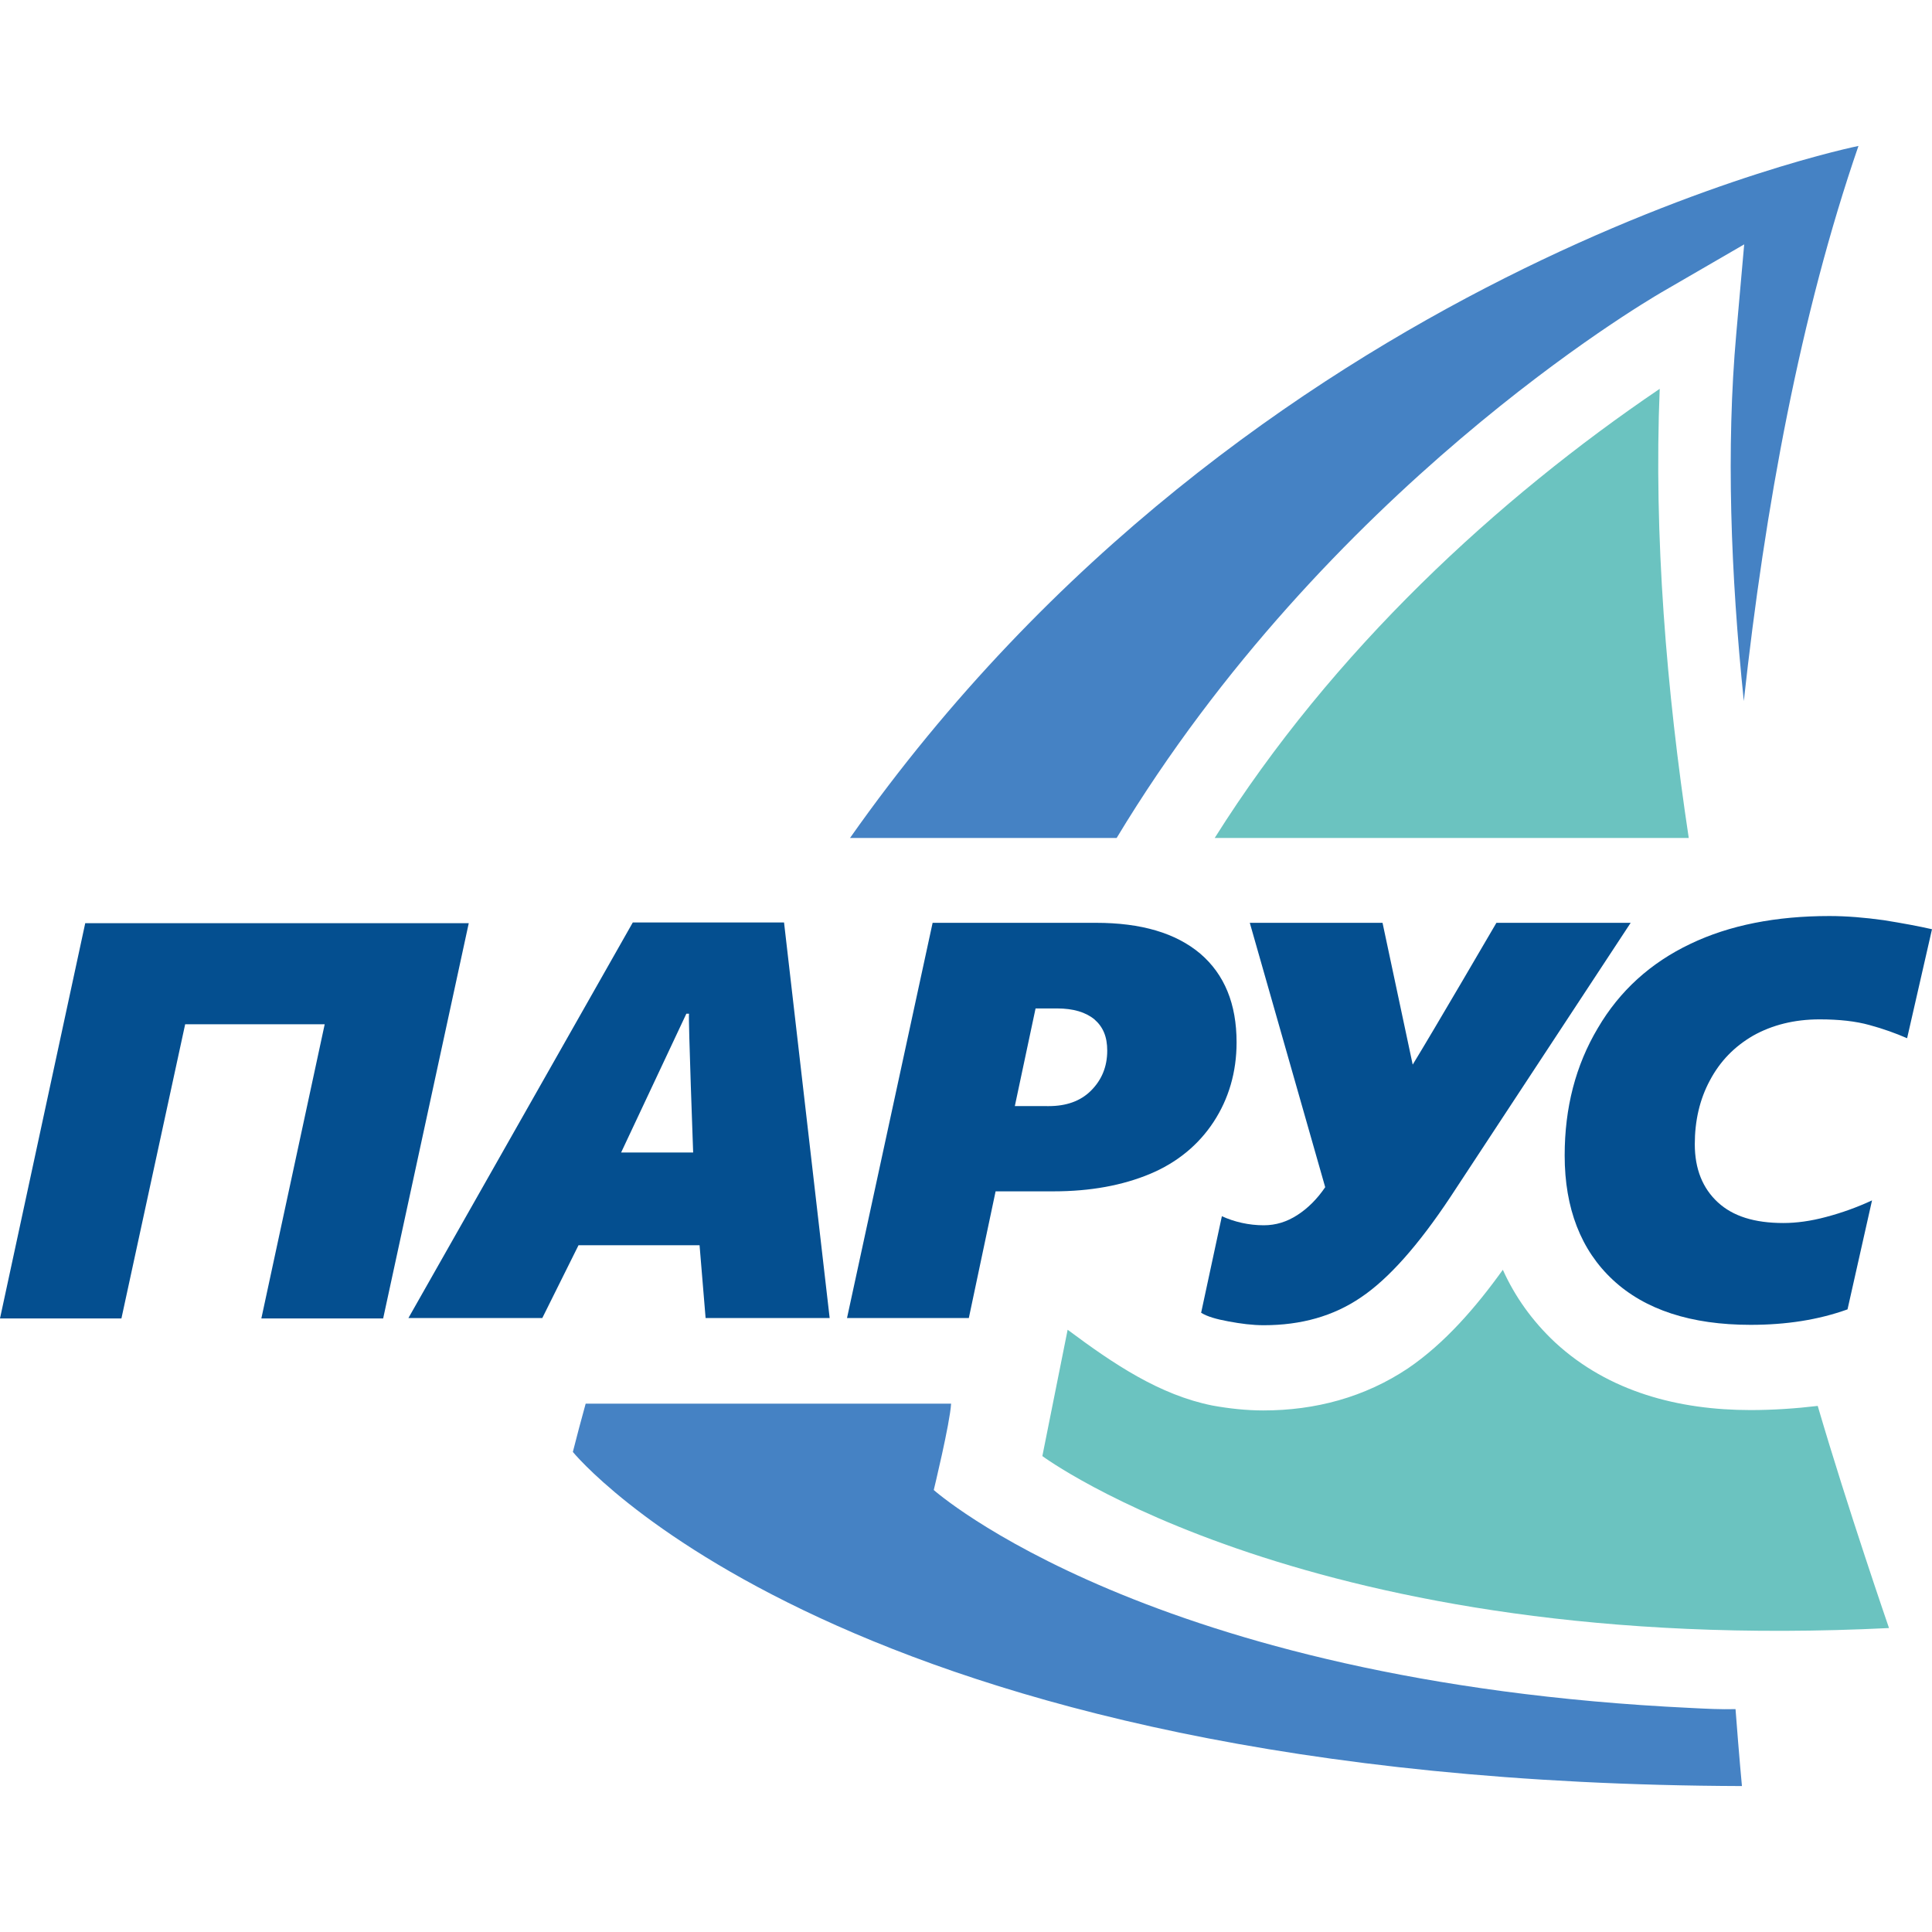
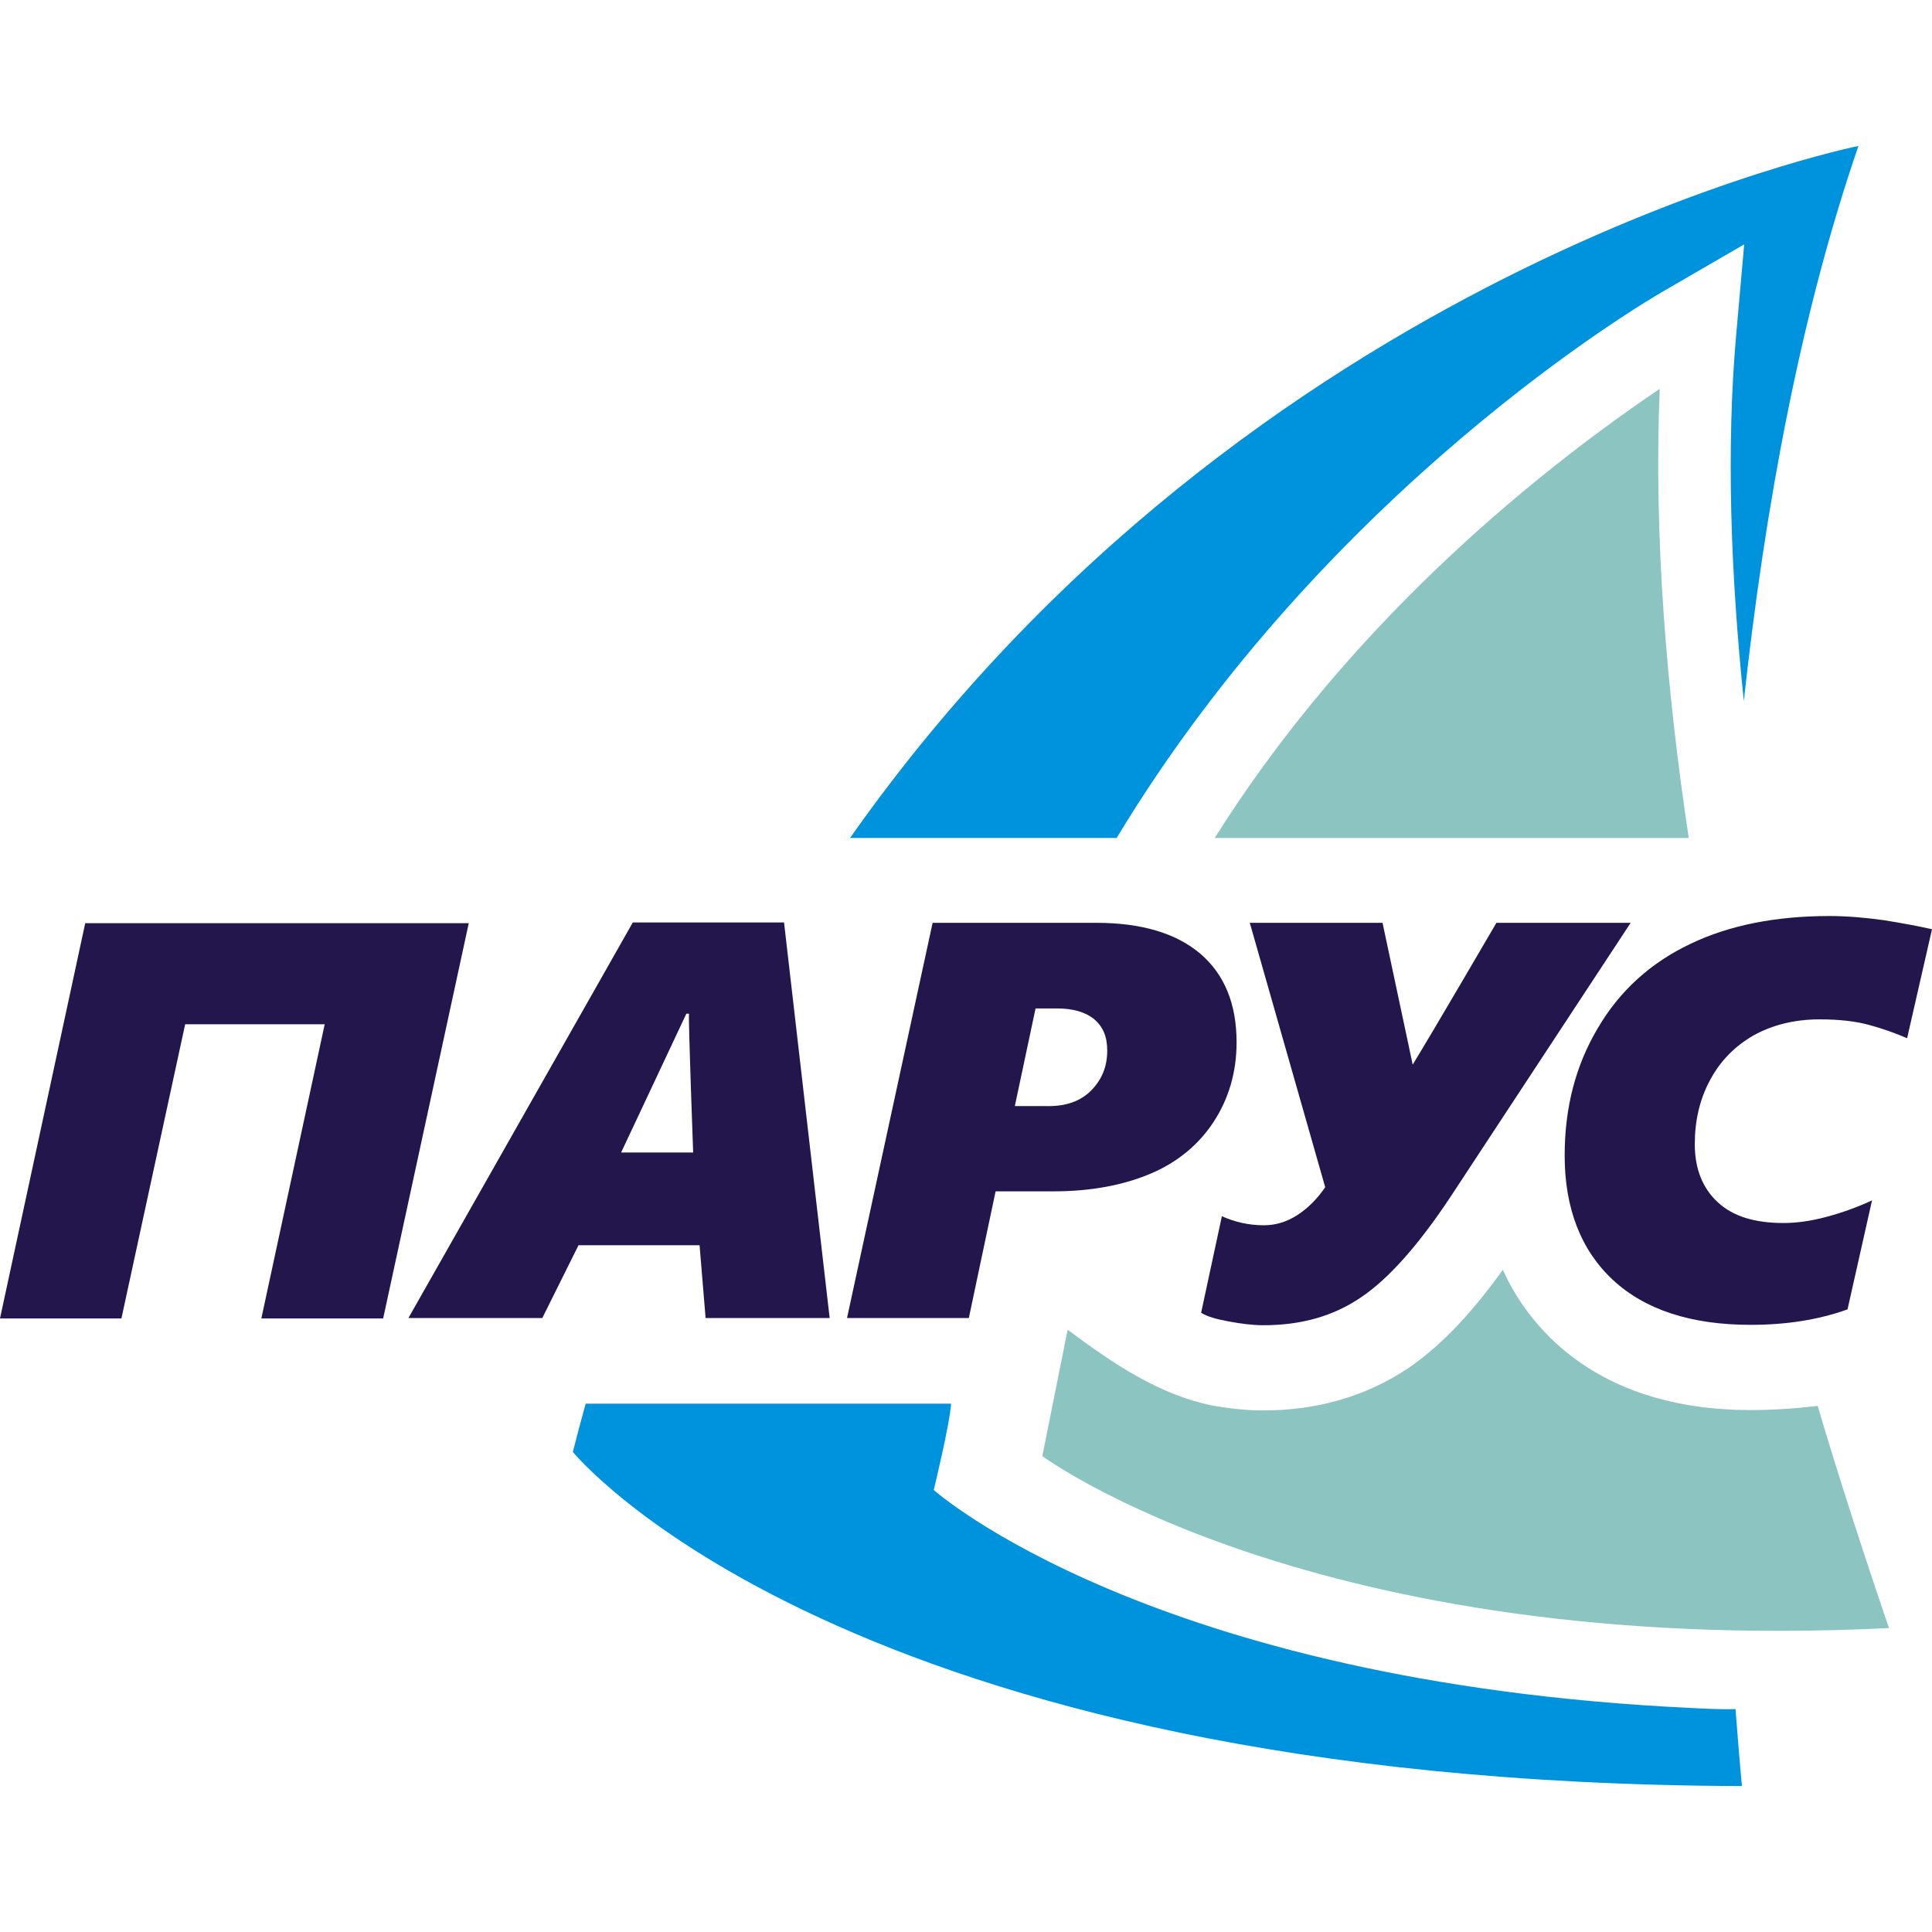
<svg xmlns="http://www.w3.org/2000/svg" width="200" height="200" shape-rendering="geometricPrecision" text-rendering="geometricPrecision" image-rendering="optimizeQuality" fill-rule="evenodd" clip-rule="evenodd" viewBox="0 0 200.001 200">
  <path fill="none" d="M0 0h200v200H0z" />
-   <path fill="#044F90" d="M134.297 125.786c-1.094.703-2.226 1.054-3.475 1.054-1.561 0-3.045-.351-4.333-.937l-2.148 9.994c.625.39 1.562.664 2.85.898 1.249.234 2.46.391 3.631.391 3.865 0 7.223-.938 10.073-2.889 2.849-1.913 5.934-5.388 9.251-10.385l18.662-28.383H154.91s-6.559 11.245-8.667 14.68l-3.123-14.68h-13.742l7.807 27.368c-.82 1.21-1.795 2.186-2.888 2.889z" />
-   <path fill="#6BC3C0" d="M174.82 86.746c-2.303-15.265-3.63-31.271-3.006-46.496-16.71 11.321-33.847 27.054-46.067 46.496h49.073z" />
-   <path fill="#4582C4" d="M172.009 30.255l8.55-4.958-.82 9.253c-1.054 11.79-.585 24.83.781 38.025 2.186-20.028 5.856-40.016 11.868-57.467 0 0-62.854 12.61-104.393 71.638h27.601c21.785-36.112 54.421-55.32 56.413-56.49zm3.084 146.556c-56.1-2.655-78.43-22.565-78.43-22.565s1.678-6.91 1.795-8.94H60.629a227.849 227.849 0 00-1.327 4.997s27.796 34.277 121.024 34.59c0 0-.274-2.85-.664-7.965-1.563.039-3.045-.039-4.569-.117z" />
-   <path fill="#6BC3C0" d="M181.223 145.97c-7.417 0-14.679-1.874-20.223-6.989-2.381-2.225-4.178-4.762-5.426-7.534-2.772 3.865-6.013 7.612-9.8 10.19-4.49 3.005-9.603 4.372-14.99 4.372-1.758 0-3.553-.196-5.272-.508-5.465-1.092-10.228-4.294-14.99-7.847l-2.617 13.078s27.954 20.77 87.645 17.803c0 0-4.294-12.453-7.379-22.995-2.303.273-4.645.43-6.948.43z" />
-   <path fill="#044F90" d="M103.065 123.327h6.012c3.825 0 7.144-.625 9.955-1.796 2.81-1.172 5.036-3.006 6.598-5.388 1.562-2.382 2.381-5.153 2.381-8.238 0-3.981-1.25-7.026-3.747-9.173-2.539-2.148-6.13-3.202-10.815-3.202H96.545l-8.862 40.914h12.61l2.772-13.117zm4.137-18.934h2.226c1.68 0 2.968.39 3.865 1.131.898.78 1.328 1.797 1.328 3.241 0 1.678-.586 3.045-1.68 4.138-1.092 1.093-2.576 1.601-4.372 1.601l-3.514-.001 2.147-10.11zm-34.783 24.516l.625 7.535h12.843l-4.723-40.953H65.508l-23.229 40.953h13.86l3.748-7.535H72.42zm-1.367-23.97h.273c-.078.585.43 14.366.43 14.366h-7.456l6.753-14.367zm123.952-9.682c-1.952-.273-3.866-.43-5.622-.43-5.505 0-10.345.938-14.406 2.889-4.099 1.952-7.3 4.841-9.565 8.706-2.303 3.866-3.436 8.238-3.436 13.196 0 5.465 1.68 9.799 4.998 12.883 3.319 3.084 8.08 4.646 14.25 4.646 3.67 0 6.987-.508 10.033-1.601l2.537-11.282a28.752 28.752 0 01-4.763 1.717c-1.6.43-3.084.625-4.412.625-3.005 0-5.23-.703-6.792-2.147-1.562-1.445-2.381-3.436-2.381-6.012 0-2.42.508-4.646 1.561-6.598 1.054-1.991 2.537-3.514 4.49-4.645 1.952-1.094 4.255-1.68 6.871-1.68 2.03 0 3.748.195 5.154.586 1.444.39 2.731.859 3.903 1.367l2.577-11.284c-1.366-.311-3.046-.624-4.997-.936zm-186.181.312L0 136.483h12.57l6.598-30.451h14.445l-6.558 30.451h12.61l8.861-40.915z" />
+   <path fill="#23164D" d="M134.297 125.786c-1.094.703-2.226 1.054-3.475 1.054-1.561 0-3.045-.351-4.333-.937l-2.148 9.994c.625.39 1.562.664 2.85.898 1.249.234 2.46.391 3.631.391 3.865 0 7.223-.938 10.073-2.889 2.849-1.913 5.934-5.388 9.251-10.385l18.662-28.383H154.91s-6.559 11.245-8.667 14.68l-3.123-14.68h-13.742l7.807 27.368c-.82 1.21-1.795 2.186-2.888 2.889z" />
+   <path fill="#8BC4C1" d="M174.82 86.746c-2.303-15.265-3.63-31.271-3.006-46.496-16.71 11.321-33.847 27.054-46.067 46.496h49.073z" />
+   <path fill="#0093DD" d="M172.009 30.255l8.55-4.958-.82 9.253c-1.054 11.79-.585 24.83.781 38.025 2.186-20.028 5.856-40.016 11.868-57.467 0 0-62.854 12.61-104.393 71.638h27.601c21.785-36.112 54.421-55.32 56.413-56.49zm3.084 146.556c-56.1-2.655-78.43-22.565-78.43-22.565s1.678-6.91 1.795-8.94H60.629a227.849 227.849 0 00-1.327 4.997s27.796 34.277 121.024 34.59c0 0-.274-2.85-.664-7.965-1.563.039-3.045-.039-4.569-.117z" />
+   <path fill="#8BC4C1" d="M181.223 145.97c-7.417 0-14.679-1.874-20.223-6.989-2.381-2.225-4.178-4.762-5.426-7.534-2.772 3.865-6.013 7.612-9.8 10.19-4.49 3.005-9.603 4.372-14.99 4.372-1.758 0-3.553-.196-5.272-.508-5.465-1.092-10.228-4.294-14.99-7.847l-2.617 13.078s27.954 20.77 87.645 17.803c0 0-4.294-12.453-7.379-22.995-2.303.273-4.645.43-6.948.43z" />
+   <path fill="#23164D" d="M103.065 123.327h6.012c3.825 0 7.144-.625 9.955-1.796 2.81-1.172 5.036-3.006 6.598-5.388 1.562-2.382 2.381-5.153 2.381-8.238 0-3.981-1.25-7.026-3.747-9.173-2.539-2.148-6.13-3.202-10.815-3.202H96.545l-8.862 40.914h12.61l2.772-13.117zm4.137-18.934h2.226c1.68 0 2.968.39 3.865 1.131.898.78 1.328 1.797 1.328 3.241 0 1.678-.586 3.045-1.68 4.138-1.092 1.093-2.576 1.601-4.372 1.601l-3.514-.001 2.147-10.11zm-34.783 24.516l.625 7.535h12.843l-4.723-40.953H65.508l-23.229 40.953h13.86l3.748-7.535H72.42zm-1.367-23.97h.273c-.078.585.43 14.366.43 14.366h-7.456l6.753-14.367zm123.952-9.682c-1.952-.273-3.866-.43-5.622-.43-5.505 0-10.345.938-14.406 2.889-4.099 1.952-7.3 4.841-9.565 8.706-2.303 3.866-3.436 8.238-3.436 13.196 0 5.465 1.68 9.799 4.998 12.883 3.319 3.084 8.08 4.646 14.25 4.646 3.67 0 6.987-.508 10.033-1.601l2.537-11.282a28.752 28.752 0 01-4.763 1.717c-1.6.43-3.084.625-4.412.625-3.005 0-5.23-.703-6.792-2.147-1.562-1.445-2.381-3.436-2.381-6.012 0-2.42.508-4.646 1.561-6.598 1.054-1.991 2.537-3.514 4.49-4.645 1.952-1.094 4.255-1.68 6.871-1.68 2.03 0 3.748.195 5.154.586 1.444.39 2.731.859 3.903 1.367l2.577-11.284c-1.366-.311-3.046-.624-4.997-.936zm-186.181.312L0 136.483h12.57l6.598-30.451h14.445l-6.558 30.451h12.61l8.861-40.915z" />
</svg>
